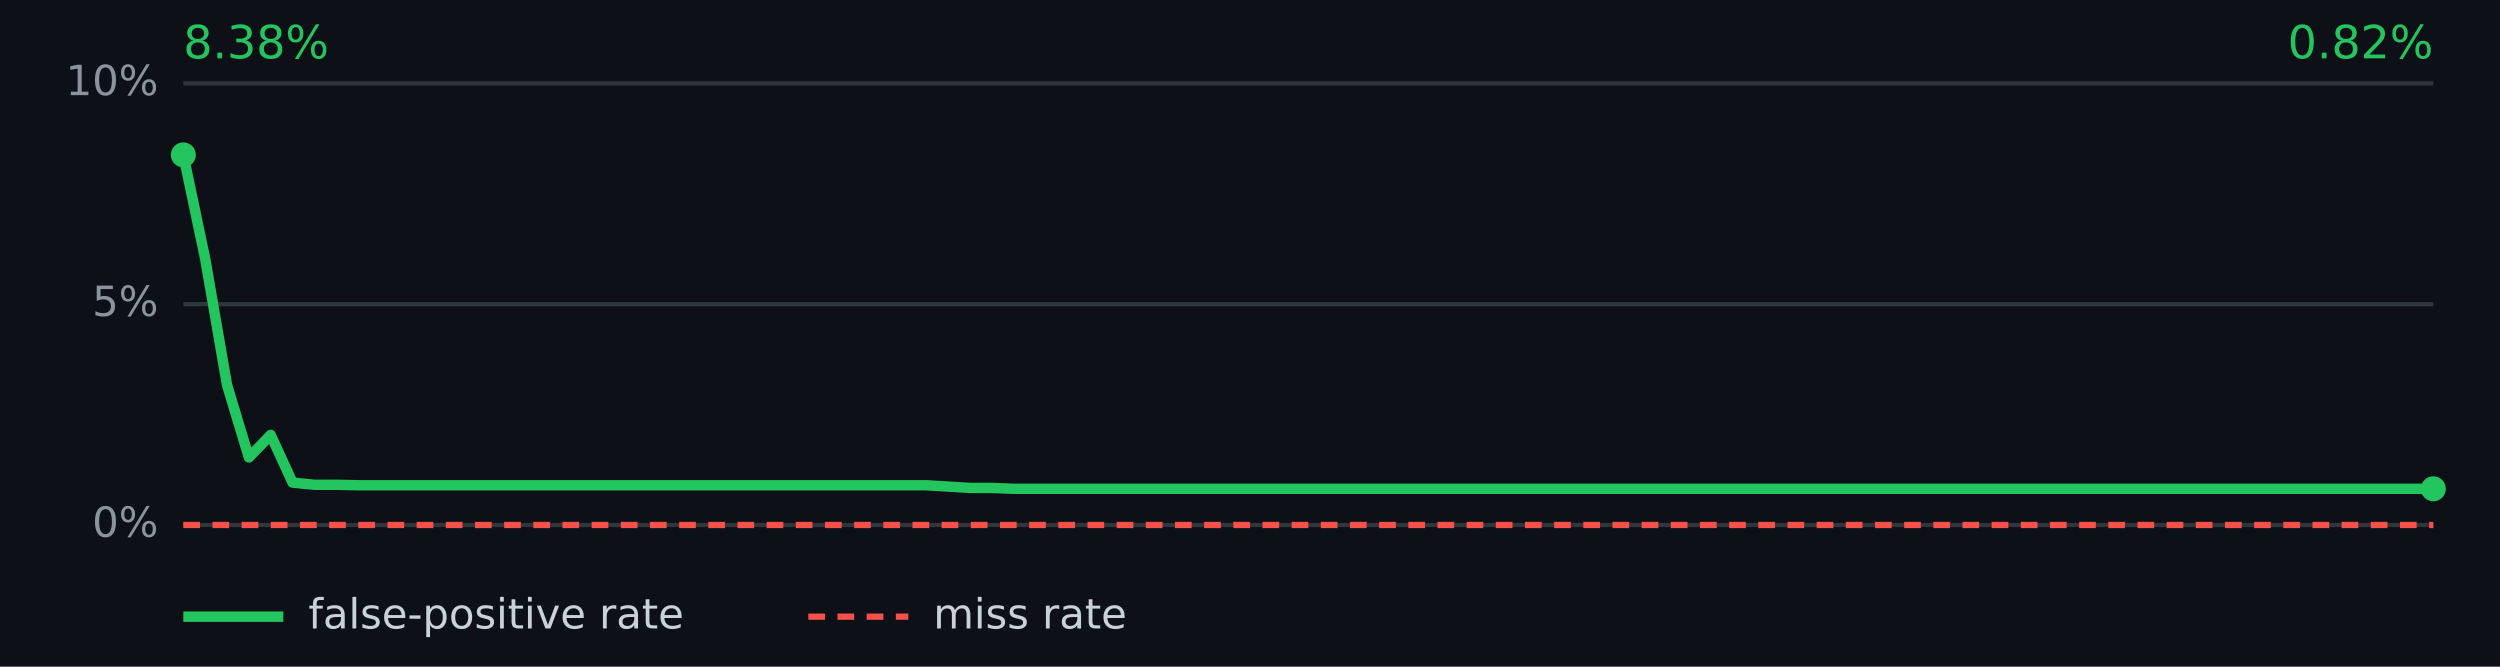
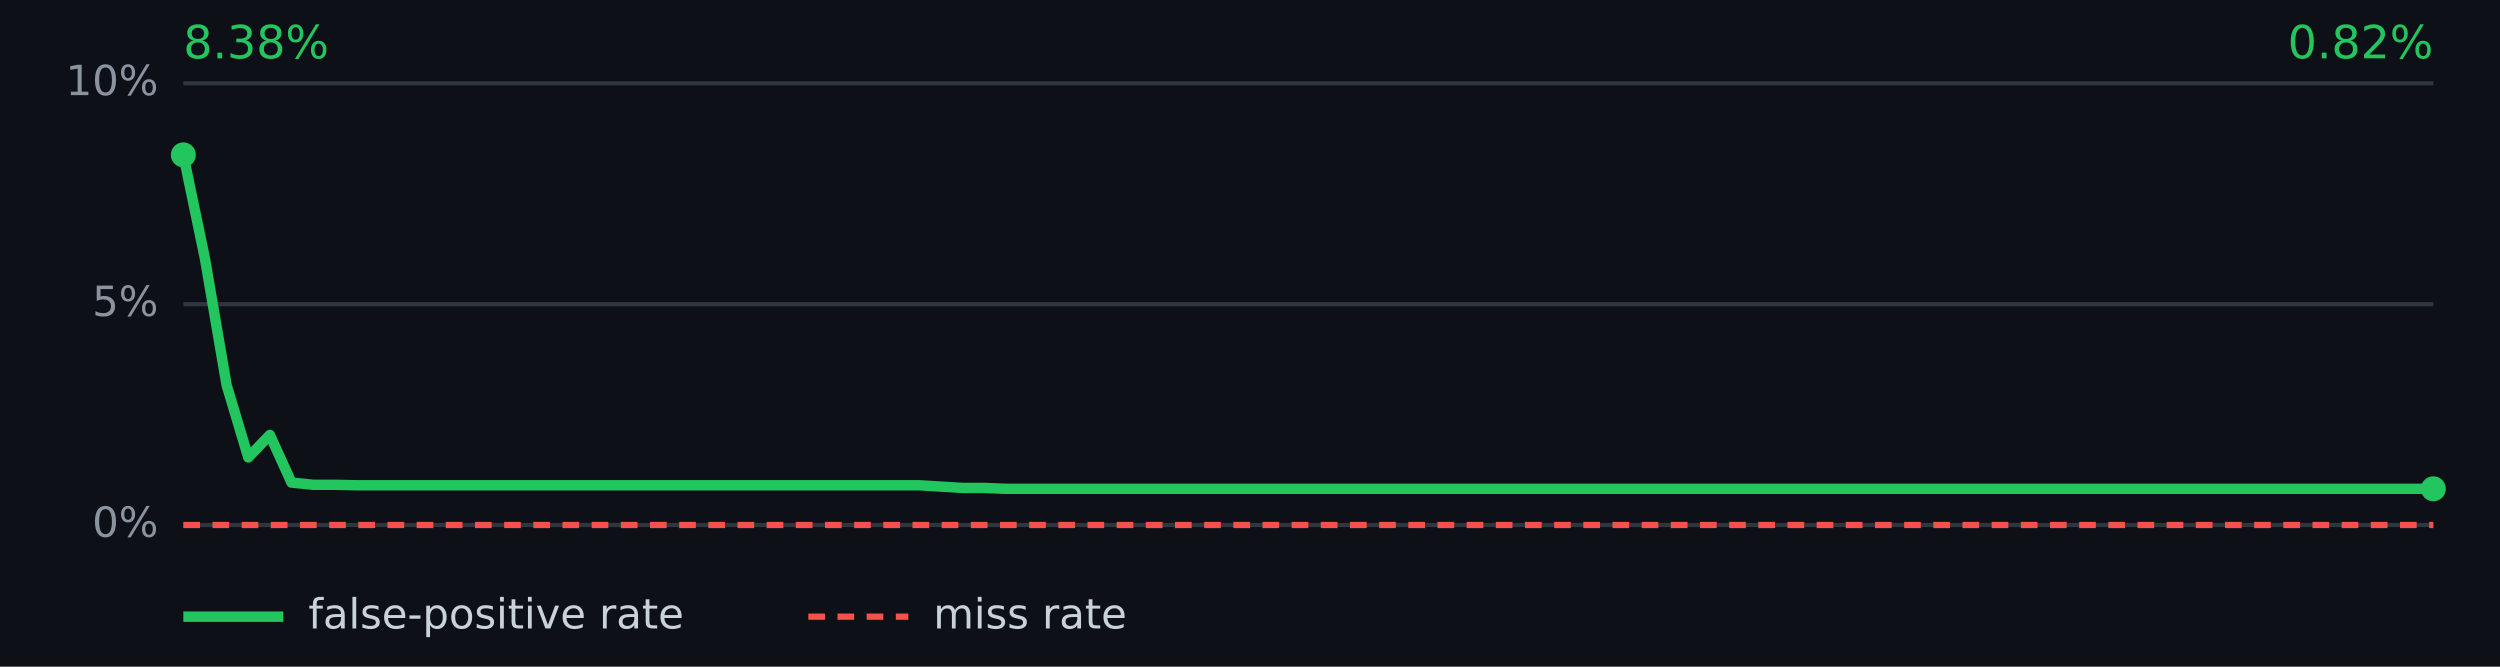
<svg xmlns="http://www.w3.org/2000/svg" width="600" height="160" role="img" aria-label="false-positive rate trend: 8.38% to 0.82%">
  <rect width="100%" height="160" fill="#0d1117" />
  <line x1="44" y1="20.00" x2="584" y2="20.00" stroke="#30363d" stroke-width="1" />
  <text x="38" y="20.00" font-family="Verdana,Geneva,DejaVu Sans,sans-serif" font-size="10" fill="#8b949e" text-anchor="end" dominant-baseline="middle">10%</text>
  <line x1="44" y1="73.00" x2="584" y2="73.00" stroke="#30363d" stroke-width="1" />
  <text x="38" y="73.00" font-family="Verdana,Geneva,DejaVu Sans,sans-serif" font-size="10" fill="#8b949e" text-anchor="end" dominant-baseline="middle">5%</text>
  <line x1="44" y1="126.00" x2="584" y2="126.00" stroke="#30363d" stroke-width="1" />
  <text x="38" y="126.00" font-family="Verdana,Geneva,DejaVu Sans,sans-serif" font-size="10" fill="#8b949e" text-anchor="end" dominant-baseline="middle">0%</text>
-   <polyline points="44.00,126.00 49.68,126.00 55.37,126.00 61.05,126.00 66.74,126.00 72.42,126.00 78.11,126.00 83.79,126.00 89.47,126.00 95.16,126.00 100.84,126.00 106.53,126.00 112.21,126.00 117.89,126.00 123.58,126.00 129.26,126.00 134.95,126.00 140.63,126.00 146.32,126.00 152.00,126.00 157.68,126.00 163.37,126.00 169.05,126.00 174.74,126.00 180.42,126.00 186.11,126.00 191.79,126.00 197.47,126.00 203.16,126.00 208.84,126.00 214.53,126.00 220.21,126.00 225.89,126.00 231.58,126.00 237.26,126.00 242.95,126.00 248.63,126.00 254.32,126.00 260.00,126.00 265.68,126.00 271.37,126.00 277.05,126.00 282.74,126.00 288.42,126.00 294.11,126.00 299.79,126.00 305.47,126.00 311.16,126.00 316.84,126.00 322.53,126.00 328.21,126.00 333.89,126.00 339.58,126.00 345.26,126.00 350.95,126.00 356.63,126.00 362.32,126.00 368.00,126.00 373.68,126.00 379.37,126.00 385.05,126.00 390.74,126.00 396.42,126.00 402.11,126.00 407.79,126.00 413.47,126.00 419.16,126.00 424.84,126.00 430.53,126.00 436.21,126.00 441.89,126.00 447.58,126.00 453.26,126.00 458.95,126.00 464.63,126.00 470.32,126.00 476.00,126.00 481.68,126.00 487.37,126.00 493.05,126.00 498.74,126.00 504.42,126.00 510.11,126.00 515.79,126.00 521.47,126.00 527.16,126.00 532.84,126.00 538.53,126.00 544.21,126.00 549.89,126.00 555.58,126.00 561.26,126.00 566.95,126.00 572.63,126.00 578.32,126.00 584.00,126.00" fill="none" stroke="#f85149" stroke-width="1.5" stroke-dasharray="4,3" />
-   <polyline points="44.00,37.17 49.24,62.08 54.49,92.40 59.73,109.78 64.97,104.38 70.21,115.82 75.46,116.35 80.70,116.35 85.94,116.46 91.18,116.46 96.43,116.46 101.67,116.46 106.91,116.46 112.16,116.46 117.40,116.46 122.64,116.46 127.88,116.46 133.13,116.46 138.37,116.46 143.61,116.46 148.85,116.46 154.10,116.46 159.34,116.46 164.58,116.46 169.83,116.46 175.07,116.46 180.31,116.46 185.55,116.46 190.80,116.46 196.04,116.46 201.28,116.46 206.52,116.46 211.77,116.46 217.01,116.46 222.25,116.46 227.50,116.78 232.74,117.10 237.98,117.10 243.22,117.31 248.47,117.31 253.71,117.31 258.95,117.31 264.19,117.31 269.44,117.31 274.68,117.31 279.92,117.31 285.17,117.31 290.41,117.31 295.65,117.31 300.89,117.31 306.14,117.31 311.38,117.31 316.62,117.31 321.86,117.31 327.11,117.31 332.35,117.31 337.59,117.31 342.83,117.31 348.08,117.31 353.32,117.31 358.56,117.31 363.81,117.31 369.05,117.31 374.29,117.31 379.53,117.31 384.78,117.31 390.02,117.31 395.26,117.31 400.50,117.31 405.75,117.31 410.99,117.31 416.23,117.31 421.48,117.31 426.72,117.31 431.96,117.31 437.20,117.31 442.45,117.31 447.69,117.31 452.93,117.31 458.17,117.31 463.42,117.31 468.66,117.31 473.90,117.31 479.15,117.31 484.39,117.31 489.63,117.31 494.87,117.31 500.12,117.31 505.36,117.31 510.60,117.31 515.84,117.31 521.09,117.31 526.33,117.31 531.57,117.31 536.82,117.31 542.06,117.31 547.30,117.31 552.54,117.31 557.79,117.31 563.03,117.31 568.27,117.31 573.51,117.31 578.76,117.31 584.00,117.31" fill="none" stroke="#22c55e" stroke-width="2.5" stroke-linejoin="round" />
+   <polyline points="44.00,126.00 49.62,126.00 55.25,126.00 60.88,126.00 66.50,126.00 72.12,126.00 77.75,126.00 83.38,126.00 89.00,126.00 94.62,126.00 100.25,126.00 105.88,126.00 111.50,126.00 117.12,126.00 122.75,126.00 128.38,126.00 134.00,126.00 139.62,126.00 145.25,126.00 150.88,126.00 156.50,126.00 162.12,126.00 167.75,126.00 173.38,126.00 179.00,126.00 184.62,126.00 190.25,126.00 195.88,126.00 201.50,126.00 207.12,126.00 212.75,126.00 218.38,126.00 224.00,126.00 229.62,126.00 235.25,126.00 240.88,126.00 246.50,126.00 252.12,126.00 257.75,126.00 263.38,126.00 269.00,126.00 274.62,126.00 280.25,126.00 285.88,126.00 291.50,126.00 297.12,126.00 302.75,126.00 308.38,126.00 314.00,126.00 319.62,126.00 325.25,126.00 330.88,126.00 336.50,126.00 342.12,126.00 347.75,126.00 353.38,126.00 359.00,126.00 364.62,126.00 370.25,126.00 375.88,126.00 381.50,126.00 387.12,126.00 392.75,126.00 398.38,126.00 404.00,126.00 409.62,126.00 415.25,126.00 420.88,126.00 426.50,126.00 432.12,126.00 437.75,126.00 443.38,126.00 449.00,126.00 454.62,126.00 460.25,126.00 465.88,126.00 471.50,126.00 477.12,126.00 482.75,126.00 488.38,126.00 494.00,126.00 499.62,126.00 505.25,126.00 510.88,126.00 516.50,126.00 522.12,126.00 527.75,126.00 533.38,126.00 539.00,126.00 544.62,126.00 550.25,126.00 555.88,126.00 561.50,126.00 567.12,126.00 572.75,126.00 578.38,126.00 584.00,126.00" fill="none" stroke="#f85149" stroke-width="1.5" stroke-dasharray="4,3" />
+   <polyline points="44.00,37.17 49.19,62.08 54.38,92.40 59.58,109.78 64.77,104.38 69.96,115.82 75.15,116.35 80.35,116.35 85.54,116.46 90.73,116.46 95.92,116.46 101.12,116.46 106.31,116.46 111.50,116.46 116.69,116.46 121.88,116.46 127.08,116.46 132.27,116.46 137.46,116.46 142.65,116.46 147.85,116.46 153.04,116.46 158.23,116.46 163.42,116.46 168.62,116.46 173.81,116.46 179.00,116.46 184.19,116.46 189.38,116.46 194.58,116.46 199.77,116.46 204.96,116.46 210.15,116.46 215.35,116.46 220.54,116.46 225.73,116.78 230.92,117.10 236.12,117.10 241.31,117.31 246.50,117.31 251.69,117.31 256.88,117.31 262.08,117.31 267.27,117.31 272.46,117.31 277.65,117.31 282.85,117.31 288.04,117.31 293.23,117.31 298.42,117.31 303.62,117.31 308.81,117.31 314.00,117.31 319.19,117.31 324.38,117.31 329.58,117.31 334.77,117.31 339.96,117.31 345.15,117.31 350.35,117.31 355.54,117.31 360.73,117.31 365.92,117.31 371.12,117.31 376.31,117.31 381.50,117.31 386.69,117.31 391.88,117.31 397.08,117.31 402.27,117.31 407.46,117.31 412.65,117.31 417.85,117.31 423.04,117.31 428.23,117.31 433.42,117.31 438.62,117.31 443.81,117.31 449.00,117.31 454.19,117.31 459.38,117.31 464.58,117.31 469.77,117.31 474.96,117.31 480.15,117.31 485.35,117.31 490.54,117.31 495.73,117.31 500.92,117.31 506.12,117.31 511.31,117.31 516.50,117.31 521.69,117.31 526.88,117.31 532.08,117.31 537.27,117.31 542.46,117.31 547.65,117.31 552.85,117.31 558.04,117.31 563.23,117.31 568.42,117.31 573.62,117.31 578.81,117.31 584.00,117.31" fill="none" stroke="#22c55e" stroke-width="2.5" stroke-linejoin="round" />
  <circle cx="44.00" cy="37.17" r="3" fill="#22c55e" />
  <circle cx="584.00" cy="117.31" r="3" fill="#22c55e" />
  <text x="44.00" y="14" font-family="Verdana,Geneva,DejaVu Sans,sans-serif" font-size="11" fill="#22c55e" text-anchor="start">8.38%</text>
  <text x="584.00" y="14" font-family="Verdana,Geneva,DejaVu Sans,sans-serif" font-size="11" fill="#22c55e" text-anchor="end">0.82%</text>
  <line x1="44" y1="148" x2="68" y2="148" stroke="#22c55e" stroke-width="2.5" />
  <text x="74" y="148" font-family="Verdana,Geneva,DejaVu Sans,sans-serif" font-size="10" fill="#c9d1d9" dominant-baseline="middle">false-positive rate</text>
  <line x1="194" y1="148" x2="218" y2="148" stroke="#f85149" stroke-width="1.5" stroke-dasharray="4,3" />
  <text x="224" y="148" font-family="Verdana,Geneva,DejaVu Sans,sans-serif" font-size="10" fill="#c9d1d9" dominant-baseline="middle">miss rate</text>
</svg>
